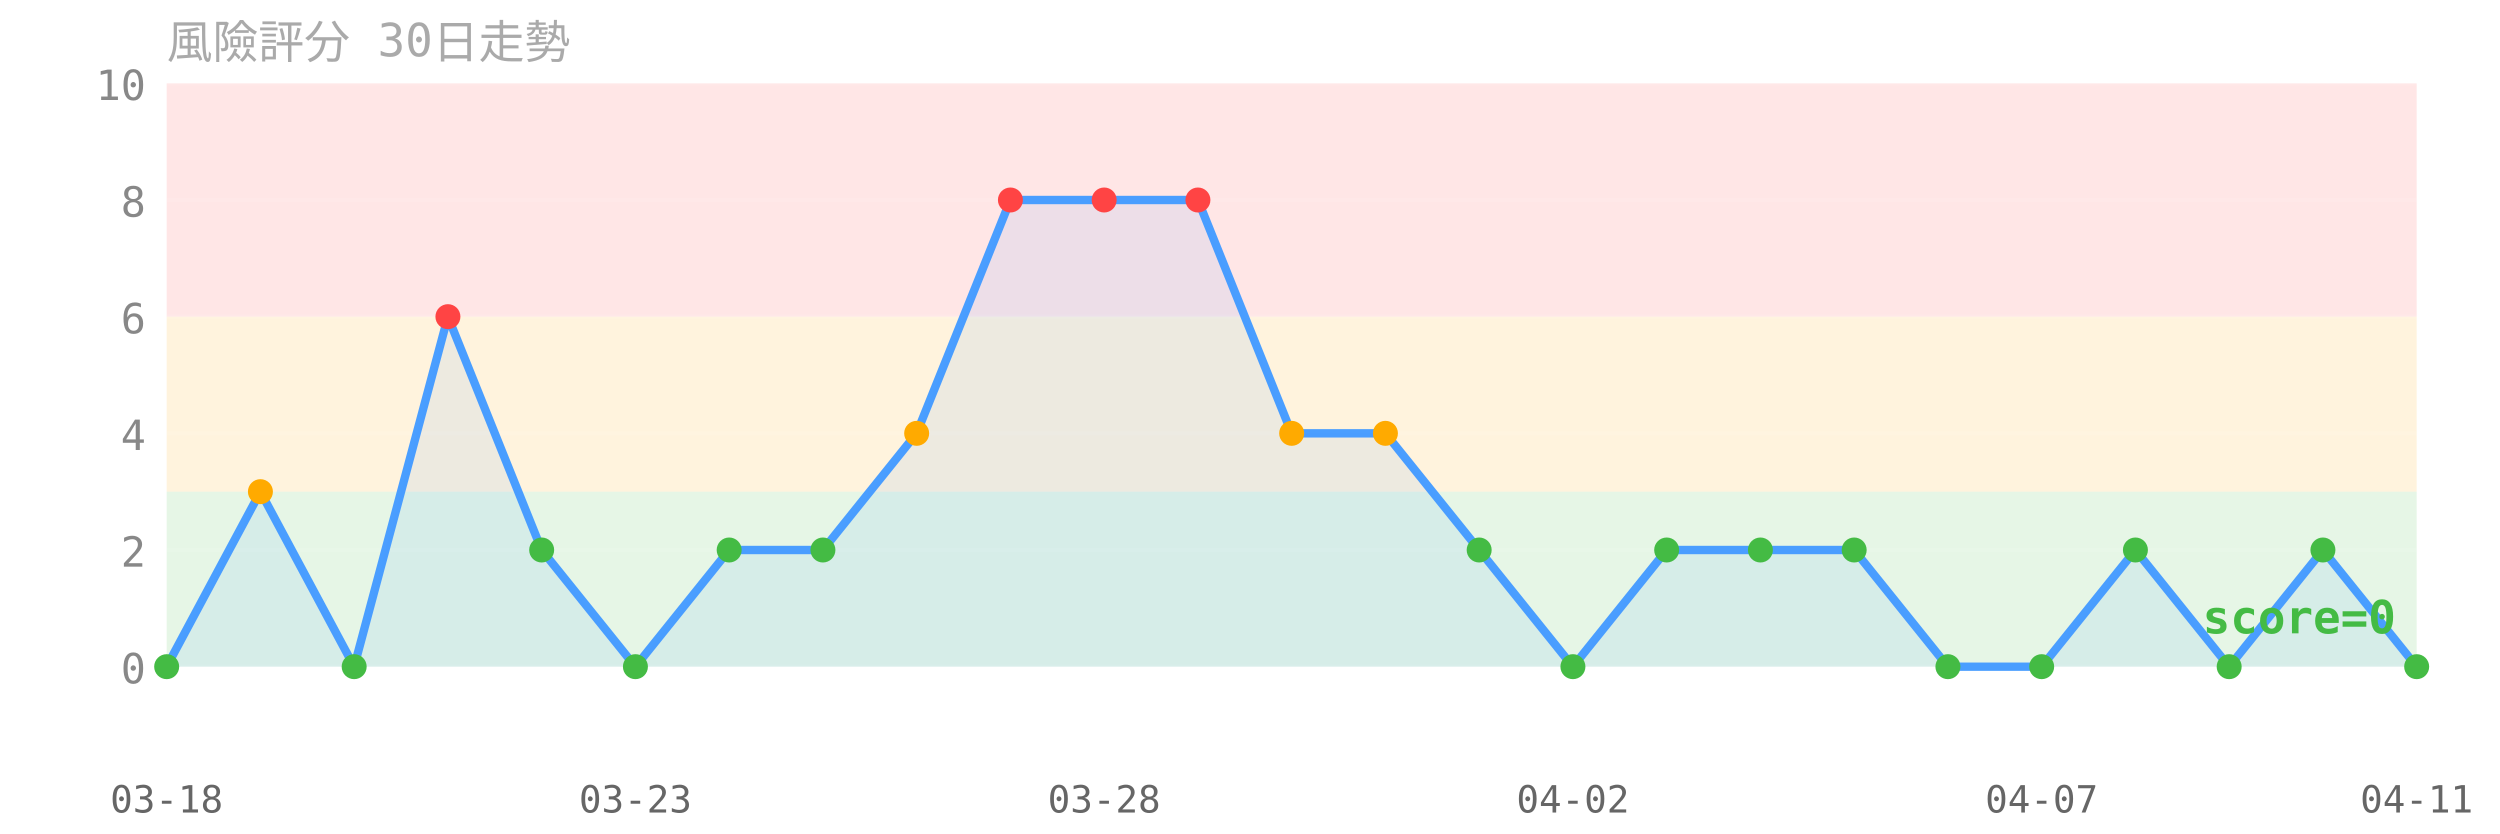
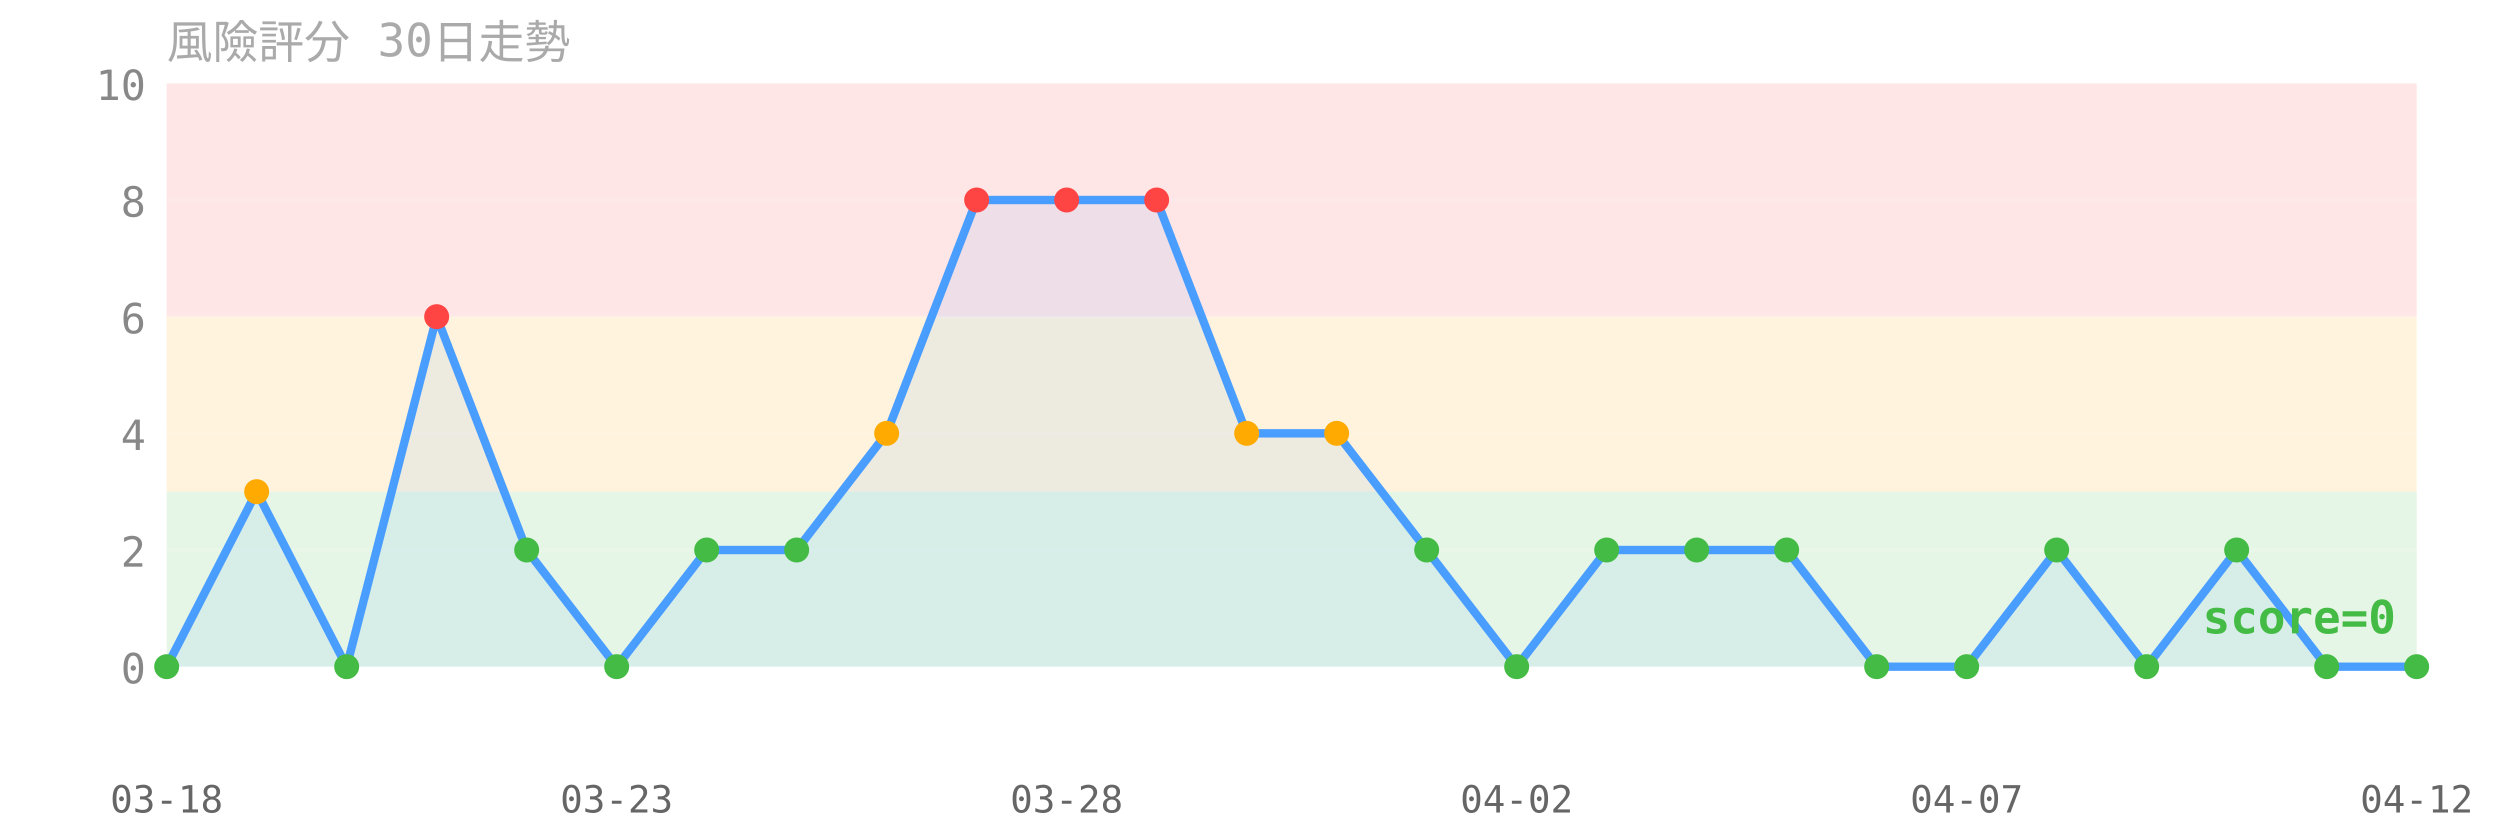
<svg xmlns="http://www.w3.org/2000/svg" width="600" height="200" style="background:#0b0f19;font-family:monospace">
  <rect x="40" y="20.0" width="540" height="56.0" fill="#ff444422" />
  <rect x="40" y="76.0" width="540" height="42.0" fill="#ffaa0022" />
  <rect x="40" y="118.0" width="540" height="42.0" fill="#44bb4422" />
  <line x1="40" y1="160.0" x2="580" y2="160.0" stroke="#ffffff18" stroke-width="1" />
  <text x="35" y="164.0" fill="#888" font-size="10" text-anchor="end">0</text>
  <line x1="40" y1="132.0" x2="580" y2="132.0" stroke="#ffffff18" stroke-width="1" />
  <text x="35" y="136.0" fill="#888" font-size="10" text-anchor="end">2</text>
  <line x1="40" y1="104.0" x2="580" y2="104.0" stroke="#ffffff18" stroke-width="1" />
  <text x="35" y="108.0" fill="#888" font-size="10" text-anchor="end">4</text>
  <line x1="40" y1="76.0" x2="580" y2="76.0" stroke="#ffffff18" stroke-width="1" />
  <text x="35" y="80.0" fill="#888" font-size="10" text-anchor="end">6</text>
  <line x1="40" y1="48.0" x2="580" y2="48.0" stroke="#ffffff18" stroke-width="1" />
  <text x="35" y="52.0" fill="#888" font-size="10" text-anchor="end">8</text>
  <line x1="40" y1="20.0" x2="580" y2="20.0" stroke="#ffffff18" stroke-width="1" />
  <text x="35" y="24.0" fill="#888" font-size="10" text-anchor="end">10</text>
-   <polyline points="40.0,160.0 62.5,118.0 85.0,160.0 107.5,76.0 130.0,132.0 152.5,160.0 175.0,132.0 197.5,132.0 220.0,104.0 242.5,48.0 265.0,48.0 287.5,48.0 310.0,104.0 332.5,104.0 355.0,132.0 377.5,160.0 400.0,132.0 422.5,132.0 445.0,132.0 467.5,160.0 490.0,160.0 512.5,132.0 535.0,160.0 557.5,132.0 580.0,160.0" fill="none" stroke="#4a9eff" stroke-width="2" stroke-linejoin="round" />
-   <polygon points="40.0,160.0 40.0,160.0 62.5,118.0 85.0,160.0 107.5,76.0 130.0,132.0 152.5,160.0 175.0,132.0 197.5,132.0 220.0,104.0 242.5,48.0 265.0,48.0 287.5,48.0 310.0,104.0 332.5,104.0 355.0,132.0 377.5,160.0 400.0,132.0 422.5,132.0 445.0,132.0 467.5,160.0 490.0,160.0 512.5,132.0 535.0,160.0 557.5,132.0 580.0,160.0 580.0,160.0" fill="#4a9eff18" />
+   <polyline points="40.0,160.0 61.6,118.0 83.2,160.0 104.8,76.0 126.4,132.0 148.0,160.0 169.6,132.0 191.2,132.0 212.8,104.0 234.4,48.0 256.0,48.0 277.6,48.0 299.2,104.0 320.8,104.0 342.4,132.0 364.0,160.0 385.6,132.0 407.2,132.0 428.8,132.0 450.4,160.0 472.0,160.0 493.6,132.0 515.2,160.0 536.8,132.0 558.4,160.0 580.0,160.0" fill="none" stroke="#4a9eff" stroke-width="2" stroke-linejoin="round" />
+   <polygon points="40.0,160.0 40.0,160.0 61.6,118.0 83.2,160.0 104.8,76.0 126.4,132.0 148.0,160.0 169.6,132.0 191.2,132.0 212.8,104.0 234.4,48.0 256.0,48.0 277.6,48.0 299.2,104.0 320.8,104.0 342.4,132.0 364.0,160.0 385.6,132.0 407.2,132.0 428.8,132.0 450.4,160.0 472.0,160.0 493.6,132.0 515.2,160.0 536.8,132.0 558.4,160.0 580.0,160.0 580.0,160.0" fill="#4a9eff18" />
  <circle cx="40.0" cy="160.0" r="3" fill="#44bb44" />
-   <circle cx="62.5" cy="118.0" r="3" fill="#ffaa00" />
-   <circle cx="85.0" cy="160.0" r="3" fill="#44bb44" />
-   <circle cx="107.5" cy="76.0" r="3" fill="#ff4444" />
-   <circle cx="130.0" cy="132.0" r="3" fill="#44bb44" />
-   <circle cx="152.5" cy="160.0" r="3" fill="#44bb44" />
-   <circle cx="175.0" cy="132.0" r="3" fill="#44bb44" />
-   <circle cx="197.5" cy="132.0" r="3" fill="#44bb44" />
-   <circle cx="220.0" cy="104.0" r="3" fill="#ffaa00" />
-   <circle cx="242.5" cy="48.0" r="3" fill="#ff4444" />
-   <circle cx="265.0" cy="48.0" r="3" fill="#ff4444" />
-   <circle cx="287.5" cy="48.0" r="3" fill="#ff4444" />
-   <circle cx="310.0" cy="104.0" r="3" fill="#ffaa00" />
-   <circle cx="332.5" cy="104.0" r="3" fill="#ffaa00" />
-   <circle cx="355.0" cy="132.0" r="3" fill="#44bb44" />
-   <circle cx="377.5" cy="160.0" r="3" fill="#44bb44" />
-   <circle cx="400.0" cy="132.0" r="3" fill="#44bb44" />
-   <circle cx="422.5" cy="132.0" r="3" fill="#44bb44" />
-   <circle cx="445.0" cy="132.0" r="3" fill="#44bb44" />
-   <circle cx="467.5" cy="160.0" r="3" fill="#44bb44" />
-   <circle cx="490.0" cy="160.0" r="3" fill="#44bb44" />
-   <circle cx="512.5" cy="132.0" r="3" fill="#44bb44" />
-   <circle cx="535.0" cy="160.0" r="3" fill="#44bb44" />
-   <circle cx="557.5" cy="132.0" r="3" fill="#44bb44" />
+   <circle cx="61.6" cy="118.0" r="3" fill="#ffaa00" />
+   <circle cx="83.2" cy="160.0" r="3" fill="#44bb44" />
+   <circle cx="104.8" cy="76.0" r="3" fill="#ff4444" />
+   <circle cx="126.4" cy="132.0" r="3" fill="#44bb44" />
+   <circle cx="148.0" cy="160.0" r="3" fill="#44bb44" />
+   <circle cx="169.6" cy="132.0" r="3" fill="#44bb44" />
+   <circle cx="191.2" cy="132.0" r="3" fill="#44bb44" />
+   <circle cx="212.8" cy="104.0" r="3" fill="#ffaa00" />
+   <circle cx="234.4" cy="48.0" r="3" fill="#ff4444" />
+   <circle cx="256.0" cy="48.0" r="3" fill="#ff4444" />
+   <circle cx="277.6" cy="48.0" r="3" fill="#ff4444" />
+   <circle cx="299.2" cy="104.0" r="3" fill="#ffaa00" />
+   <circle cx="320.8" cy="104.0" r="3" fill="#ffaa00" />
+   <circle cx="342.4" cy="132.0" r="3" fill="#44bb44" />
+   <circle cx="364.0" cy="160.0" r="3" fill="#44bb44" />
+   <circle cx="385.6" cy="132.0" r="3" fill="#44bb44" />
+   <circle cx="407.2" cy="132.0" r="3" fill="#44bb44" />
+   <circle cx="428.8" cy="132.0" r="3" fill="#44bb44" />
+   <circle cx="450.4" cy="160.0" r="3" fill="#44bb44" />
+   <circle cx="472.0" cy="160.0" r="3" fill="#44bb44" />
+   <circle cx="493.6" cy="132.0" r="3" fill="#44bb44" />
+   <circle cx="515.2" cy="160.0" r="3" fill="#44bb44" />
+   <circle cx="536.8" cy="132.0" r="3" fill="#44bb44" />
+   <circle cx="558.4" cy="160.0" r="3" fill="#44bb44" />
  <circle cx="580.0" cy="160.0" r="3" fill="#44bb44" />
  <text x="40.0" y="195" fill="#666" font-size="9" text-anchor="middle">03-18</text>
-   <text x="152.5" y="195" fill="#666" font-size="9" text-anchor="middle">03-23</text>
-   <text x="265.0" y="195" fill="#666" font-size="9" text-anchor="middle">03-28</text>
-   <text x="377.5" y="195" fill="#666" font-size="9" text-anchor="middle">04-02</text>
-   <text x="490.0" y="195" fill="#666" font-size="9" text-anchor="middle">04-07</text>
-   <text x="580.0" y="195" fill="#666" font-size="9" text-anchor="middle">04-11</text>
+   <text x="148.0" y="195" fill="#666" font-size="9" text-anchor="middle">03-23</text>
+   <text x="256.0" y="195" fill="#666" font-size="9" text-anchor="middle">03-28</text>
+   <text x="364.0" y="195" fill="#666" font-size="9" text-anchor="middle">04-02</text>
+   <text x="472.0" y="195" fill="#666" font-size="9" text-anchor="middle">04-07</text>
+   <text x="580.0" y="195" fill="#666" font-size="9" text-anchor="middle">04-12</text>
  <text x="575.0" y="152.0" fill="#44bb44" font-size="11" text-anchor="end" font-weight="bold">score=0</text>
  <text x="40" y="14" fill="#aaa" font-size="11">風險評分 30日走勢</text>
</svg>
